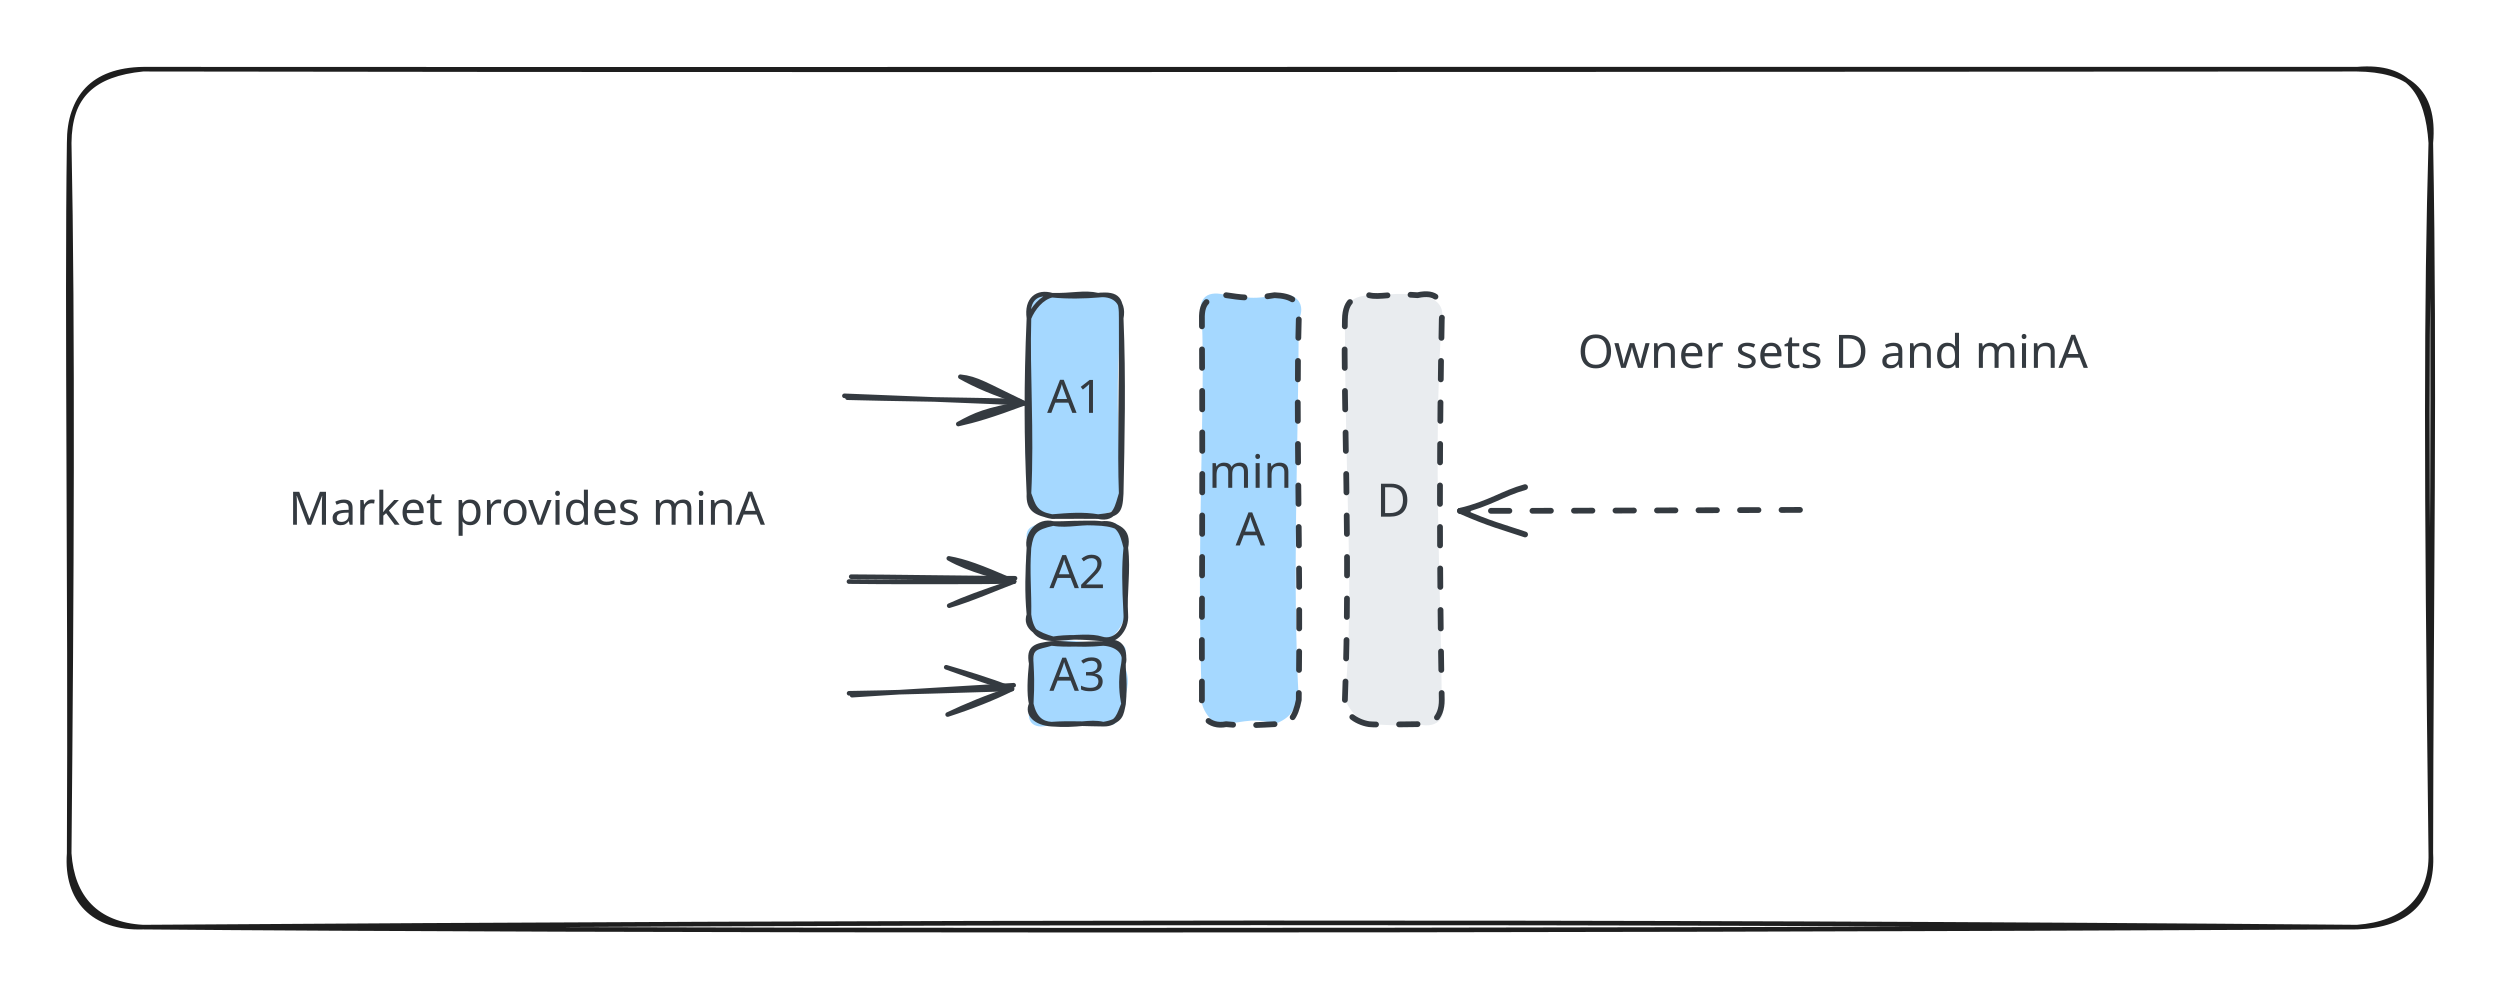
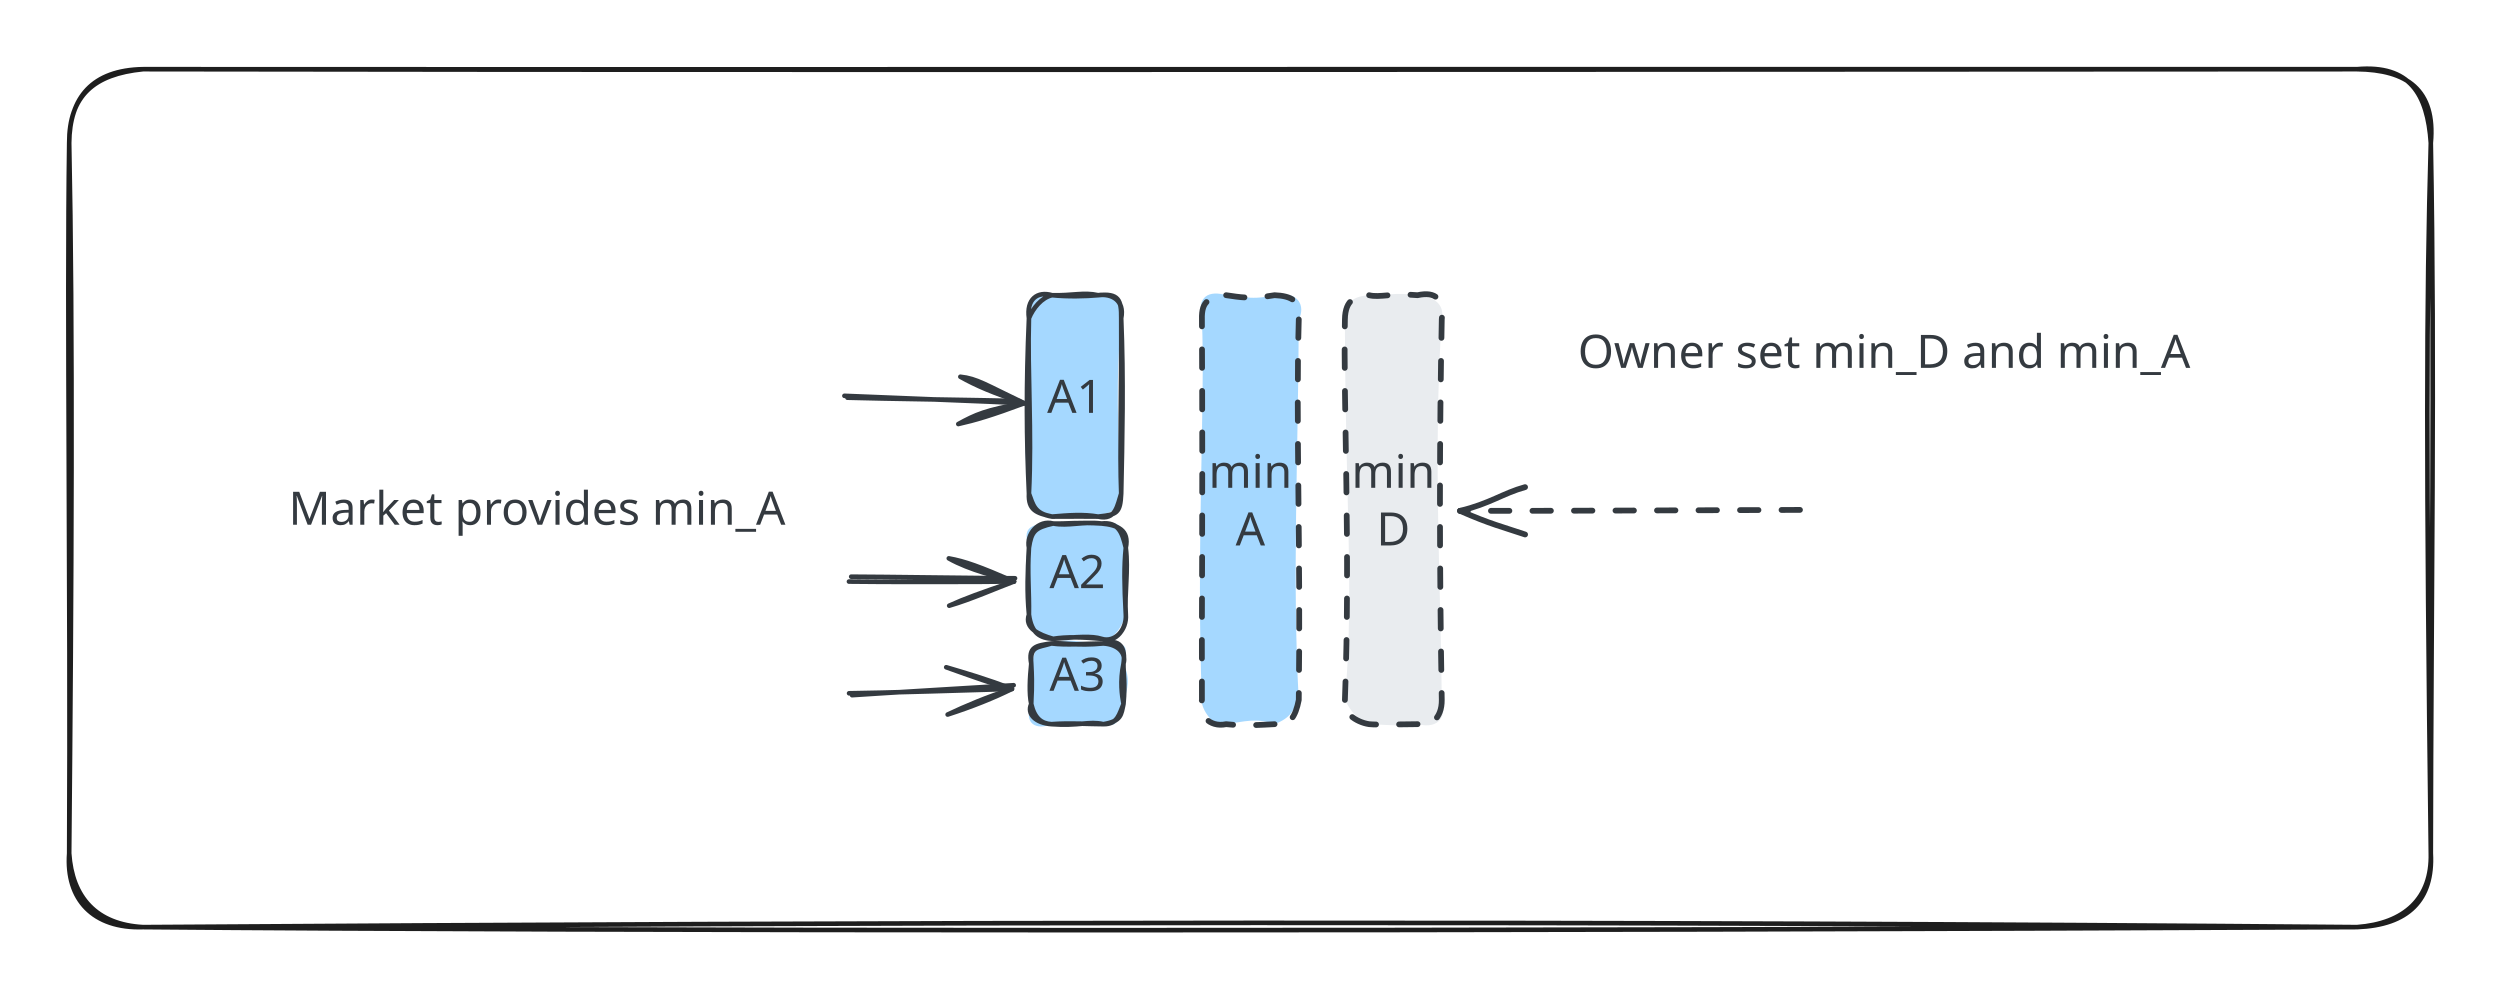
<svg xmlns="http://www.w3.org/2000/svg" version="1.1" viewBox="0 0 1084 432" width="2168" height="864">
  
-   eyJ2ZXJzaW9uIjoiMSIsImVuY29kaW5nIjoiYnN0cmluZyIsImNvbXByZXNzZWQiOnRydWUsImVuY29kZWQiOiJ4nO1bWXfayFx1MDAxMn73r+AwrzHT+5I3b1x1MDAxOJJ4XHUwMDE5XHUwMDFiJ7HvnZMjI1x1MDAwMVxuQlx1MDAxMpK84Dn579NcdTAwMTI2alx0sVx1MDAxOeTgcy/JSVB3S11dqq++qurmn51KpVx1MDAxYY18q/qxUrVcdTAwMWXbhmObgfFQ/Vx1MDAxMLffW0Foe67qQsl16N1cdTAwMDXtZGQvivzw459/XHUwMDFhvl/r2tGt5/VrbW8wvs1yrIHlRqFcdTAwMWH4XHUwMDFmdV2p/JP8q01cdTAwMTRY7chwu46V3JB0pXNBQPKtp56bzMtcdGWcXHUwMDAwLiZcdTAwMDPs8FBNXHUwMDE3Wabq7Vx1MDAxOE5opT1xU9U9rYOePfRCv/Wj4Vx1MDAwZciAk6ObdNaO7TiX0chJpFxuPbX4tC+MXHUwMDAyr299s82o96JcdTAwMDGtfXKXaYQ9S7st8O66PddcbuPlw0mr51x1MDAxYm07XHUwMDFhJctcdTAwMDOT1rFcdTAwMGU+VtKWR3UlSaqA+Fx1MDAwZYJxbvJcdTAwMDPP8YJ48j8wwVx1MDAwNlx1MDAwMenst0a731VcIrhmOsaSVtvqpGNcdTAwMWWel0TSNfUsu9uLYulcdTAwMDRL57JcdTAwMTK1Qiwg4VKmSo8n8Jtm8oL/TnVcdTAwMTlcdTAwMThcdTAwMDOrXHUwMDE53+HeOY6uXHUwMDBm13zWx4shpKaAn1t+pSuIx1x1MDAxZuVNSDcj7fVeXFyHw+OfkHbEhXc3rPvDh8HNwWSlXHUwMDE5mzOCwHuoTnp+fSh+7svwyHqMslx1MDAwZlx1MDAxYc9cYpFzw46//zTD2+v9O/HFfnhsdLTHPn9L1XLnm8bYPiFHlFx1MDAwMyRcdTAwMDFTZjzpd2y3n9eZ47X7qUnvaPJOQSkjp4ZcIlx1MDAwMmeBXGJLTiHigC1ccqLiNW9cdTAwMTJEubs2gCHKa1DGXHUwMDFmXHUwMDAxJGJcdTAwMTRmXHUwMDEwRSGu0VIwXHUwMDA1aY2B+Fx1MDAxM4OGSY74NMZcdTAwMTDNQ4xcdTAwMDGKXHUwMDA0IXBcdTAwMDNcdTAwMTDLdExhaZFZ0lx1MDAxNcwylcpzo0v7KX5cdFxiZFrrxsB2RpmXmNir0uBhNdO059jd2GyrbSWqXHUwMDE1ZCw6slx1MDAxNS1NXHUwMDA2XGZs09SJo63mMWzXXG6ayzh8L7C7tms4rWkx1IqtxsRcdTAwMGbWtLd0a4RW3Jv4x7lonEtsiM4mNoRcdTAwMDXAXHUwMDFjplx1MDAwM1x1MDAxNmFcdTAwMTJEV1x1MDAwN/2vg6tcdTAwMTPYPH5cdTAwMWE+4lYwdFx1MDAxYtuNSVx1MDAwMVL7TlAoSG7u1TBoUFN0ingtnXaCOTyFOUJcdTAwMTiBXHUwMDEw8FSGbaC1RfTTij491Vx1MDAxZNiyXHUwMDBlr25HTzfDr5dfdr8tZrXxzd/PXHUwMDFlmiF1kSE6J8z8dPmpcdO7Wo4tl6A1yDBCOprKoDVM2CxcZiEhXHUwMDE5gnRcdTAwMDVeK1bmdmNcYpJcdTAwMWHDMcFASFxiXHUwMDAxMocouVx1MDAxNqJmsVx1MDAxYWI1jmMy5Vx1MDAxY0IoICPTXGKbZjVBRUwrmlH8XHUwMDA2VlvVKtdjtT1cXFx1MDAxMq0tcPd5WtPlKJ3XsOZcXHOYhERQRXtcdTAwMDAun7Fccm5BdFx1MDAwMt2DW4tcdTAwMWW1XHUwMDFhzTs86Peut1x1MDAxY5QgjfJcdTAwMTJcdTAwMTji/NxcdTAwMWJcIraChI2morzka1x1MDAwNDHEMNtENPmGzObB4PNo78eT70Pm8d7j/tfPTbAss13a94eNO9+7XHUwMDFhPVxy6+5up9N2PX+jzIZ1PJWSsGlZflx1MDAwZUWMMUmWp7ViTW43glx1MDAxNK3hJF9TK1x1MDAxNUgz9Fx1MDAwNE+ElJSuIV7DSb7GIMBcdTAwMTRSVoCwaWKDKpJVXHSb2ERJZD1mW8Uq12Q2VFx1MDAxMrMt8PdTzIbektng7GhcdTAwMTNJQiXEy1x1MDAxM1x1MDAxYjDhbdiXp8dH9e+7rfDg/mowPNpyWOaIbd1K5OyMrVx1MDAwNvRPKu1cdTAwMDSFkmWHTJUpXHUwMDE5kVx1MDAwMjEuNlx1MDAxMG2+Ieudk1x1MDAwNlx1MDAxYZ6PuoPjsMV/2Of9XHUwMDA2p3xp1uvyT9fB97O/9lH94FCavWZfuu+M9bRcZiZfXHUwMDEzXHUwMDExXHUwMDFjckZXKPZcdTAwMTcrc7tcdTAwMTFcdTAwMDZ5jaOY+ChBXGIznMVcdTAwMWJcdTAwMTNl1SnVg0mMI1x0KUVcdTAwMWOTpTI6XGJcdTAwMTTpIcbo/1x1MDAxMvHBslK6+XwwRXxws8Q39lxiXHUwMDA1kFx1MDAxNDM5XHUwMDBmQsmlQqRMlbdcYpLzXdRWQpKjbJmScJ6bezOkx1M9p2XKacQhwVxi3Fx1MDAwNOCmWVxyLWa1+TikWlx1MDAwNLxcdTAwMDJcdTAwMGXDyFxion3bNW23m7/Fcs20R1x1MDAxM/l5U3lcdTAwMTnoJJhu38Xyx3FcdTAwMDVcdTAwMTSCXHUwMDBiXGIgXHUwMDAxXGJz5TmoNq5r+IXs7lx1MDAxOGF04FxyXHUwMDA2dqSWfO7ZbpSXM1nDXoyhnmVM6V2tQu/Lg82Pn5iNXHUwMDFh0m+V1Fx1MDAxZZOLyfe/P1x1MDAxNI5O7Sj+4HT4jv7/6m5gZjpcboFEgFx1MDAxMS6XZ+b5+fmWuoFcXG1V27PdqFx1MDAxYihcYnanajpcdTAwMThxJimlpWxWvFs3MD91zLpcdTAwMDGiNY9Rz9836uGM4euhXqJ841x1MDAwNPVCsVx1MDAxMCScLk/+8/ebtlx1MDAxM/U4vY7vYKAk1Fx1MDAxN+xRaruhY9RLIOO9XHUwMDE2/n/yz5D/3K2QLOqpjE9iYEhUJolcYtUw8+xcdTAwMDTE+3ZcdTAwMDKZ4btkU15Ai4BzXoAySTAjK1Sj51x1MDAxZtHazlx1MDAxM3hcdTAwMTDmK9ConFx1MDAxY1x1MDAwMJJU0+lcdTAwMTm8vFx1MDAxZmBcdTAwMWNjXHRAOVx1MDAxYjpr+oFVXHUwMDBms63lXHUwMDA3XpC9XHUwMDFix/VcYlx1MDAwMlx1MDAxNc9TSYhgnFx1MDAxNUBba8k4kOIjQu/aXHUwMDEx7GqGNL5e0Vx1MDAxNcw/kYtmR1x1MDAwNYyruFx1MDAxNFO2vEPgh323+dm8uTeiryfN9rB9IfnpljtcdTAwMDQhsv6gtEL4kkdyXHUwMDExp0m5u1xmh1BarfukcVp/bLbkXHUwMDAx33c63+pyJI/c5rK17jVO+r5cdTAwMDBgXjSDiCz97Fx1MDAxMpt5/I9cdTAwMTBcdTAwMTVOUapcdTAwMTnZXCJcdTAwMTBcdTAwMTXrcqtDayFkTYC41E1U7EhQ9pA71TZ9Nnx0XHSLeEtcdDBcdTAwMDEhRbig0F1whlx1MDAwMiGA1V+wPsBeX+fGjINXhdivqnNcdTAwMGZs97/uXkm17lx1MDAwNT4/X+tWsmiSLFXtJvhVmKQzjy5cdMIg4GhcdTAwMDViu5FcdTAwMTd+3yN0aDyGdHTxeNj6Odx2YoOApFx1MDAxYUiYjax3hHBcdTAwMTazISRqPMahQlx1MDAxNlx1MDAwN1x1MDAxOGpvce5JXHUwMDBiRmPfXGI3UPh6PVx1MDAxMClh+O2AePagYFNcdK0orFx1MDAxY1ZcZtesZNGQwaVjdaI5qIz0XCJrXHUwMDE2klx1MDAxOfHz+Fsgwia2n2ZcdTAwMDFcdTAwMTJqmdbU9lx1MDAxM1LGXHUwMDAw9NxsXHUwMDExJMUgum1dt9lcdTAwMTn77N97XHUwMDBlXHUwMDE0J4xZW1x1MDAwZUmixXvjXHUwMDFmq5STe1wioKgx+alcblBT6Pvsc1x1MDAwMElcdI1DfvxbN4CJxG/4S5VcdTAwMTMj6FtRxVx1MDAwZrx727TC31x1MDAwMMf5XHUwMDEylH5cbkr7PUVcdTAwMGWRXHUwMDEyXHUwMDEwhVeOVkj+vpz/3FO5XHUwMDBiqZ994z/CXHUwMDBir1x1MDAxZZx+2e64XHUwMDE1S1BcdTAwMTNUOyOYQad++DmPTmjFf+aiM1xuXGY39I1AmX1BdVxioIJoXHUwMDE1c23tY1RyXHTjXHUwMDAwXHUwMDE3/K58cFx1MDAxNlhcdTAwMDVAXFzRp/ZcdTAwMWKbZVOrned8rWr4/mWkXHUwMDFlOVx1MDAxMU0tzTafQZw+pnpvW1x1MDAwZvvz9bvzvIbYyqxkrb92fv1cdTAwMGJcdTAwMWPN/PsifQ==
+   eyJ2ZXJzaW9uIjoiMSIsImVuY29kaW5nIjoiYnN0cmluZyIsImNvbXByZXNzZWQiOnRydWUsImVuY29kZWQiOiJ4nO2bWXPayFx1MDAxNsff/Sko5jVmel/y5lxymyRexsZJ7HunXFwyXHUwMDEyoCAkIclcdTAwMGKeyneflsCoJVx1MDAwNFxiXHUwMDAzXHSue0kqQa2WetH5nf/p1uGfnUqlXHUwMDFhXHJ9q/qxUrWeW4Zjm4HxVP1cdTAwMTCXP1pBaHuuOoWS49B7XGJaSc1uXHUwMDE0+eHHP/80fL/WsaN7z+vVWl5/dJnlWH3LjUJV8T/quFL5J/lXayiwWpHhdlx1MDAxYyu5IDmVtlx1MDAwNVx1MDAwMcmXnnlu0i4nlHFcdTAwMDK4mFSww0PVXFxkmeps23BCKz1cdTAwMTNcdTAwMTdV3bM66NpcdTAwMDMv9Jt3J26f9Dk5uk1bbduOc1x1MDAxNVxynaRXoadcdTAwMDafnlx1MDAwYqPA61nfbDPqvs6AVj65yjTCrqVdXHUwMDE2eFx1MDAwZp2ua4Xx8OGk1PONllx1MDAxZFxyk+GBSeloXHUwMDBlPlbSkmd1JEk6XHUwMDAx8Vx1MDAxNVx1MDAwNONcXONcdTAwMDee41x1MDAwNXHjf2CCXHJcdTAwMDLS1u+NVq+juuCaaVx1MDAxZEtaLaud1nlcdTAwMWFcdTAwMGaJpGPqWnanXHUwMDFixb1cdTAwMTMsbctKplx1MDAxNWJcdTAwMDFcdJcynfS4XHUwMDAxv2EmXHUwMDBm+O90Llx1MDAwM6NvNeIr3Fx1MDAwN8fR58M1x/PxalxiqSngccnPdFx1MDAwNHH9o7xcdOlmpD3ey5twcPxcdTAwMDPStrj0XHUwMDFlXHUwMDA2dX/w1L89mIw0Y3NGXHUwMDEweE/VyZmfXHUwMDFmiu/7Wj2ynqPsjUYtQuTcsuPvP8zw/mb/QXyxn55P2tptx9/SaXnwTWNkn5Ajylx1MDAwMZKAKTOenHdst5efM8dr9VKT3tH6O4VSpp9cdTAwMWFFRM6CXGJCKTlcdTAwMDdcdTAwMWPK0lx1MDAxNFx1MDAxNVx1MDAwZnqdXHUwMDE05a5aXHUwMDAzRFx1MDAxNNZcdTAwMDSQ6kNcdTAwMTiVXHUwMDA0ZZGiXHUwMDAwblx1MDAwNCnEalhcdTAwMDBcdTAwMDAgYFx1MDAwMkKKMJlGjII8YVxmUCRcYoFrICxzYlxupVx1MDAxOVYpMIgnSWiOd7FVpr3y3OjKfolcdTAwMWZcdTAwMDFcdTAwMDKZ0rrRt51h5lx1MDAxMSbmqmawb7v/dVx1MDAwZquZ8j3H7sSmW22p/lpBxqojW0nTpELfNk1dPFqqMcN2raBRxul7gd2xXcNppn3ReqJGbp1M3GFcclHNXHUwMDEwQis+m7jkuVDO1TdEZ+tcdTAwMWJS1oM5TCssXCJcdTAwMTNE11x1MDAwN72v/etT2Dh+XHUwMDE5PONmMHBPtptMXHUwMDAxUjtPWFx1MDAxNCTX9nIsXHUwMDFh1Fx1MDAxNO1cInlLm52wh9OnOWaPXHUwMDEwRiBcdTAwMDQ87cM2qNtcIlx1MDAxNWpGn17qXHUwMDBlbFqH1/fDl9vB16svu99cdTAwMTaL2+ji7+dPjZC6yFx1MDAxMO1TZn66+nRy270uJ5ol1FxyMoyQTtMm1FxyXHUwMDEzNoshJCRDkFx1MDAwMlaaoeLJ3G6GIKkxXGZipYGEXHUwMDEwIHNEyZWImqNuXHUwMDFjx5LKOYRQQFagbmiKMEFFXHUwMDFj9GhG8WvV7U1WuZq67eFccinbXHUwMDAyd59XNr1cdTAwMWaldFxyirfrXHUwMDFh1pxrPuQkgirZXHUwMDAzsPzCrX9cdTAwMGaiU+hcdTAwMWXcW/SoedJ4wP1e92bLoVx1MDAwNDyLIc63vSZhK1i3TVx1MDAwN5WQIIZcdTAwMThm64gqf6GyeTD4PNy7e/F9yDzefd7/+rlcdTAwMDHKKtuV/Xh48uB718OXQd3dbbdbruevVdmwztNG1m3aYj9HXHUwMDExY0yS8rJWPJPbTZCSNVxmY4VRI1x1MDAxNUgz9IQnQmp0JaJmXG5cdTAwMWKvYVx1MDAxNqspg1x1MDAwMFNIWVx1MDAwMWHTwlx1MDAwNlUkq1x1MDAxNm5iXHUwMDFkOyOrKdsyVrmisqFccinbXHUwMDAyfz+lbOhXKlx1MDAxYpxcdTAwMWRtXCJJqIS4vLBcdTAwMDFcdTAwMTPehz15dnxU/77bXGZcdTAwMGZcdTAwMWWv+4OjLccyJ2yrbkjOXrHVgP5JezuhULJslandSkakQIyLNUSbv1D1LshcdFx1MDAxYVxcXGY7/eOwye/si95cdKe8tOp1+Keb4Pv5X/uofnAozW6jJ913pnpg5nYlXHUwMDE3XHUwMDFjckaX2PMvnsztJlxm8lx1MDAxYUex8FGCXHUwMDEwZjjLXHUwMDFiXHUwMDEzXHUwMDFiXHUwMDEyPqhuTGKOJKRcdTAwMTRxTEqt6CBQoodcdTAwMTij/0vCXHUwMDA3N7Wkm69cdTAwMDdTwlx1MDAwN9crfCOPUICkmKl5XHUwMDEwSi5cdTAwMTWRMp28RUjOd1FbiSRH2W1Kwnmu7fWIXHUwMDFlT+c53aacJlx1MDAwZVx0RuA6gJtWNbRY1eZzSLVcYnhcdFx1MDAwZcPIXGKifds1bbeTv8RyzfSM1uXxu+Uy6CRMt1x1MDAxZeL+x3FcdTAwMDVcdTAwMTSCXHUwMDBiXGIgXHUwMDAxXGJz5TmoVq9j+IXq7lx1MDAxOGF04PX7dqSGfOHZbpTvZzKGvZihrmVMzbtcdTAwMWGFfi5cdTAwMGabXHUwMDFm3zFcdTAwMWI1pN8qqT0mXHUwMDA3k+9/fyisndpR/MFp9Vx1MDAxZP3/5d3AzOUoXHUwMDA0XHUwMDEyXHUwMDAxRrgsr8zz1+db6lx1MDAwNnJ7q9qr27W6gYJgd2pPXHUwMDA3I84kpXQjLyverVx1MDAxYpi/dMy6XHUwMDAxolx1MDAxNY+o5++bejij+mrUS5QvnFAvlFxuQcJpefGf/75pO6nH6XF8XHUwMDA1XHUwMDAzXHUwMDFior7gXHUwMDFkpfY2dES9XHUwMDA0Mn7Xwv8v/lx1MDAxOfGf+yokSz2VXHUwMDAwYIEhUStJRKjGzNhcdIj37Vx1MDAwNDLVd8m6vIBcdTAwMTZcdTAwMDHnvFx1MDAwMGWSYEaW2I2en6m1nYl4XHUwMDEw5neg0WbWXHUwMDAwkKQznabi5f1cdTAwMDDjXHUwMDE4S1x1MDAwMDbzQmdFP7BsTttKfuCV7N04rkdcdTAwMTCoeJ5KQlx1MDAwNOOsXHUwMDAwba0k40CKs4TetSPY1VxmaXS8pCuYn5iLZkdcdTAwMDWMq7hcdTAwMTRTVt4h8MOe2/hs3j5cdTAwMWHR19NGa9C6lPxsy1x1MDAxZIJcdTAwMTBZf7CxjfCSmbmI02S7e1x1MDAxM1x1MDAwZWFje92nJ2f150ZTXHUwMDFl8H2n/a0uh/LIbZTd614h4fdcdTAwMTWAedFcZlwicuO5S2xm+lx1MDAxZiEqnKJUM7JFXHUwMDEwXHUwMDE1z+VWh9ZCyHeTmKs8XHUwMDFlwOovWFx1MDAxZLC373NjxsGbQuy3J+bubWive4HPL0jM1XqyjsTcWUyKmalLTHLAkODlk+Vv5aXf81xiXHUwMDFkXHUwMDE4zyFcdTAwMWRePlx1MDAxZjZ/XGa2XdggIOlcZiTKRlZLIZylbIjzXHUwMDFhilMtJGeUac9wbp5cdTAwMDWjsWeEa9j2ent+POP6nsemMTx/UtBUQiuqKFxi7lx1MDAwZSuGaybfZpHpWO1oXHUwMDBll5G+zZqFMjOEPIElurGOl1CzsIRzVqBcdTAwMDRKXHUwMDA01Jq+NJeiXHUwMDFm3TdvWuycffZcdTAwMWY9XHUwMDA3ilPGrC3nkmhBX1wij3AzXHUwMDBiUIRQTSCFJceIICh4KTApoXHgj3/r71ZUXGJcZt608nxcdTAwMTOXp0bQUzT4gfdom1b4O5hcXNCFjWdDab+ryDEpXHUwMDAxUUtcdTAwMTKOllhcdTAwMDR+ufixp9YwpH7+jd+Fl149OPuy3fErlqAmqJYrmFx1MDAwMVRPgs5cdTAwMDNcbq34z1xcQKPAcEPfXGKU4Vx1MDAxN+xcdTAwMTJcdTAwMDFUXHUwMDEwtWKujX3EJZcwXHUwMDBldMHvWlx1MDAxN86KZlx1MDAwNUBcdTAwMWNJypf5mdnITnfG67aq4ftXkbrlpGtqaLY5xji9TfXRtp7258/vznhcZrGVWclYf+78/Fx1MDAxN2z7XHUwMDAz2iJ9
  <defs>
    <style class="style-fonts">
      @font-face {
        font-family: "Virgil";
        src: url("https://unpkg.com/@excalidraw/excalidraw@undefined/dist/excalidraw-assets/Virgil.woff2");
      }
      @font-face {
        font-family: "Cascadia";
        src: url("https://unpkg.com/@excalidraw/excalidraw@undefined/dist/excalidraw-assets/Cascadia.woff2");
      }
      @font-face {
        font-family: "Assistant";
        src: url("https://unpkg.com/@excalidraw/excalidraw@undefined/dist/excalidraw-assets/Assistant-Regular.woff2");
      }
    </style>
  </defs>
  <rect x="0" y="0" width="1084" height="432" fill="transparent" />
  <g stroke-linecap="round" transform="translate(583.15 128) rotate(0 21 93)">
    <path d="M10.5 0 C17.29 0.48, 20.87 -1.49, 31.5 0 C41.48 0.86, 42.95 6.26, 42 10.5 C38.13 68.15, 41.72 129.75, 42 175.5 C44.2 181.88, 41.32 188.43, 31.5 186 C29.06 187.1, 21.18 186.47, 10.5 186 C5.36 184.25, 2.43 180.15, 0 175.5 C4.17 129.23, 0.09 88.49, 0 10.5 C-0.68 2.66, 4.63 0.34, 10.5 0" stroke="none" stroke-width="0" fill="#e9ecef" />
    <path d="M10.5 0 C14.94 1.16, 20.66 -1.01, 31.5 0 M31.5 0 C39.45 -1.75, 42.98 1.71, 42 10.5 M42 10.5 C41.01 60.26, 40.91 112.98, 42 175.5 M42 175.5 C42.09 183.49, 36.96 187.54, 31.5 186 M31.5 186 C24.42 186.01, 14.22 186.38, 10.5 186 M10.5 186 C4.81 185.16, -1.63 180.63, 0 175.5 M0 175.5 C2.44 110.77, -0.74 46.74, 0 10.5 M0 10.5 C0.15 1.59, 4.97 0.12, 10.5 0" stroke="#343a40" stroke-width="2.5" fill="none" stroke-dasharray="8 10" />
  </g>
-   <g transform="translate(596.35 208.5) rotate(0 7.8 12.5)">
-     <text x="7.8" y="0" font-family="Virgil, Segoe UI Emoji" font-size="20px" fill="#343a40" text-anchor="middle" style="white-space: pre;" direction="ltr" dominant-baseline="text-before-edge">D</text>
+   <g transform="translate(590.96 196) rotate(0 13.19 25)">
+     <text x="13.19" y="0" font-family="Virgil, Segoe UI Emoji" font-size="20px" fill="#343a40" text-anchor="middle" style="white-space: pre;" direction="ltr" dominant-baseline="text-before-edge">min</text>
+     <text x="13.19" y="25" font-family="Virgil, Segoe UI Emoji" font-size="20px" fill="#343a40" text-anchor="middle" style="white-space: pre;" direction="ltr" dominant-baseline="text-before-edge">D</text>
  </g>
  <g stroke-linecap="round" transform="translate(447.15 279) rotate(0 20 17.5)">
    <path d="M8.75 0 C15.67 -2.84, 21.08 -0.09, 31.25 0 C40.3 -0.2, 42.6 -0.21, 40 8.75 C43.18 15.85, 41.8 18.65, 40 26.25 C37.51 29.09, 39.69 37.42, 31.25 35 C23.83 34.9, 13.12 35.51, 8.75 35 C2.4 37.73, -3.54 34.94, 0 26.25 C1.28 23.1, -0.51 15.25, 0 8.75 C2.05 4.17, 0.96 -1.09, 8.75 0" stroke="none" stroke-width="0" fill="#a5d8ff" />
    <path d="M8.75 0 C13.44 -0.47, 19.45 1.17, 31.25 0 M8.75 0 C15.42 0.83, 22.89 0.11, 31.25 0 M31.25 0 C37.61 0.4, 41.32 4.16, 40 8.75 M31.25 0 C38.41 -2.24, 41.01 1.89, 40 8.75 M40 8.75 C38.39 16.45, 39.31 22.46, 40 26.25 M40 8.75 C39.91 13.13, 40.86 16.78, 40 26.25 M40 26.25 C38.2 30.37, 37.55 35.14, 31.25 35 M40 26.25 C39 30.82, 39.17 33.7, 31.25 35 M31.25 35 C25.12 33.53, 20.54 35.93, 8.75 35 M31.25 35 C24.76 34.99, 17.14 34.38, 8.75 35 M8.75 35 C4.43 34.75, 1.4 32.41, 0 26.25 M8.75 35 C1.91 34.51, -2.05 30.62, 0 26.25 M0 26.25 C-1 21.96, -0.64 14.87, 0 8.75 M0 26.25 C-0.01 23.31, 0.62 19.26, 0 8.75 M0 8.75 C-1.37 1.4, 2.05 0.93, 8.75 0 M0 8.75 C-0.68 0.95, 2.88 1.84, 8.75 0" stroke="#343a40" stroke-width="2" fill="none" />
  </g>
  <g transform="translate(453.78 284) rotate(0 13.37 12.5)">
    <text x="13.37" y="0" font-family="Virgil, Segoe UI Emoji" font-size="20px" fill="#343a40" text-anchor="middle" style="white-space: pre;" direction="ltr" dominant-baseline="text-before-edge">A3</text>
  </g>
  <g stroke-linecap="round" transform="translate(446.15 227) rotate(0 21 25)">
    <path d="M10.5 0 C15.66 1.66, 21.87 -1.74, 31.5 0 C39.68 -1.18, 40.25 0.45, 42 10.5 C41.46 19.31, 41.89 32.41, 42 39.5 C39.45 47.24, 35.01 51.32, 31.5 50 C27.74 50.14, 18.69 47.42, 10.5 50 C0.73 46.84, 1.15 43.69, 0 39.5 C0.2 31.36, -3.02 17.46, 0 10.5 C-2.85 2.11, -0.01 -0.04, 10.5 0" stroke="none" stroke-width="0" fill="#a5d8ff" />
    <path d="M10.5 0 C17.16 1.27, 23.18 -1.01, 31.5 0 M10.5 0 C15.76 0.2, 21.79 -0.64, 31.5 0 M31.5 0 C38.41 0.63, 43.62 2.81, 42 10.5 M31.5 0 C38.91 -0.79, 40.45 4.03, 42 10.5 M42 10.5 C43.22 20.56, 41.37 29.88, 42 39.5 M42 10.5 C41.19 18.58, 41.3 26.42, 42 39.5 M42 39.5 C42.53 46.11, 37.14 51.81, 31.5 50 M42 39.5 C42.43 45.11, 37.96 52.19, 31.5 50 M31.5 50 C27.25 48.64, 20.98 49.21, 10.5 50 M31.5 50 C23.53 49.22, 16.11 49.06, 10.5 50 M10.5 50 C4.91 49.69, 1.15 47.8, 0 39.5 M10.5 50 C4.29 48.24, -2.04 45.33, 0 39.5 M0 39.5 C-0.94 29.36, -0.57 21.31, 0 10.5 M0 39.5 C0.19 29.75, -0.75 21, 0 10.5 M0 10.5 C1.08 3.45, 2.52 1.79, 10.5 0 M0 10.5 C-1.24 4.59, 4.07 -1.71, 10.5 0" stroke="#343a40" stroke-width="2" fill="none" />
  </g>
  <g transform="translate(453.47 239.5) rotate(0 13.68 12.5)">
    <text x="13.68" y="0" font-family="Virgil, Segoe UI Emoji" font-size="20px" fill="#343a40" text-anchor="middle" style="white-space: pre;" direction="ltr" dominant-baseline="text-before-edge">A2</text>
  </g>
  <g stroke-linecap="round" transform="translate(446.15 128) rotate(0 20 48)">
    <path d="M10 0 C18.18 -0.6, 23.26 0.47, 30 0 C38.7 -0.83, 39.18 4.4, 40 10 C38.73 25.65, 37.42 43.3, 40 86 C36.84 96.18, 35.27 93.12, 30 96 C24.97 96.91, 21.91 96.05, 10 96 C6.55 96.38, -0.26 95.6, 0 86 C-2.78 64.48, -1.55 44.11, 0 10 C-1.32 0.62, 1.35 0.06, 10 0" stroke="none" stroke-width="0" fill="#a5d8ff" />
    <path d="M10 0 C18.62 0.28, 23.77 -1.42, 30 0 M10 0 C16.9 0.69, 24.58 0.48, 30 0 M30 0 C35.61 -0.85, 41.62 2.05, 40 10 M30 0 C38.92 -0.94, 40.1 2.01, 40 10 M40 10 C40.19 41.26, 39.28 67.66, 40 86 M40 10 C41.09 36.01, 40.49 63.09, 40 86 M40 86 C38.36 90.89, 37.75 97.83, 30 96 M40 86 C39.62 94.6, 38.16 95.12, 30 96 M30 96 C23.54 94.89, 17.25 95.39, 10 96 M30 96 C24.96 96.01, 20.5 95.88, 10 96 M10 96 C3.41 94.44, -0.37 93.4, 0 86 M10 96 C2.31 94.66, 1.84 90.89, 0 86 M0 86 C1.33 59.5, -0.67 33.69, 0 10 M0 86 C-1.09 62.68, -1.25 38.93, 0 10 M0 10 C-1.19 1.63, 3.78 -1.84, 10 0 M0 10 C1.76 5.6, 5.57 0.99, 10 0" stroke="#343a40" stroke-width="2" fill="none" />
  </g>
  <g transform="translate(456.88 163.5) rotate(0 9.27 12.5)">
    <text x="9.27" y="0" font-family="Virgil, Segoe UI Emoji" font-size="20px" fill="#343a40" text-anchor="middle" style="white-space: pre;" direction="ltr" dominant-baseline="text-before-edge">A1</text>
  </g>
  <g stroke-linecap="round">
    <g transform="translate(367.15 172) rotate(0 38 1.5)">
      <path d="M0.3 0.44 C12.9 0.86, 62.42 1.54, 74.86 1.89 M-1.01 -0.37 C12.02 0.21, 63.93 2.17, 76.98 2.84" stroke="#343a40" stroke-width="2" fill="none" />
    </g>
    <g transform="translate(367.15 172) rotate(0 38 1.5)">
      <path d="M48.37 11.86 C55.87 7.78, 60 5.79, 76.98 2.84 M48.37 11.86 C55.52 10.28, 63.07 8.03, 76.98 2.84" stroke="#343a40" stroke-width="2" fill="none" />
    </g>
    <g transform="translate(367.15 172) rotate(0 38 1.5)">
      <path d="M49.26 -8.64 C56.44 -7.9, 60.36 -5.08, 76.98 2.84 M49.26 -8.64 C56.03 -4.83, 63.34 -1.68, 76.98 2.84" stroke="#343a40" stroke-width="2" fill="none" />
    </g>
  </g>
  <mask />
  <g stroke-linecap="round">
    <g transform="translate(368.15 251) rotate(0 35.5 0)">
      <path d="M0.93 -0.95 C12.75 -0.94, 60.25 -0.25, 71.96 -0.26 M-0.04 1.17 C11.62 1.39, 59.76 1.37, 71.52 1.14" stroke="#343a40" stroke-width="2" fill="none" />
    </g>
    <g transform="translate(368.15 251) rotate(0 35.5 0)">
      <path d="M43.42 11.63 C52.66 8.99, 64.59 3.7, 71.52 1.14 M43.42 11.63 C50.43 8.45, 56.57 6.26, 71.52 1.14" stroke="#343a40" stroke-width="2" fill="none" />
    </g>
    <g transform="translate(368.15 251) rotate(0 35.5 0)">
      <path d="M43.25 -8.89 C52.5 -3.65, 64.5 -1.07, 71.52 1.14 M43.25 -8.89 C50.24 -7.63, 56.42 -5.4, 71.52 1.14" stroke="#343a40" stroke-width="2" fill="none" />
    </g>
  </g>
  <mask />
  <g stroke-linecap="round">
    <g transform="translate(369.15 301) rotate(0 35 -2)">
      <path d="M0.31 0.43 C11.92 -0.39, 58.68 -3.15, 70.37 -3.88 M-0.99 -0.39 C10.43 -0.47, 57.79 -1.91, 69.62 -2.28" stroke="#343a40" stroke-width="2" fill="none" />
    </g>
    <g transform="translate(369.15 301) rotate(0 35 -2)">
      <path d="M41.75 8.83 C52.39 5.39, 61.88 1.58, 69.62 -2.28 M41.75 8.83 C49.7 5.06, 58.54 1.34, 69.62 -2.28" stroke="#343a40" stroke-width="2" fill="none" />
    </g>
    <g transform="translate(369.15 301) rotate(0 35 -2)">
      <path d="M41.13 -11.68 C52.17 -7.75, 61.89 -4.2, 69.62 -2.28 M41.13 -11.68 C49.31 -9.22, 58.34 -6.71, 69.62 -2.28" stroke="#343a40" stroke-width="2" fill="none" />
    </g>
  </g>
  <mask />
  <g stroke-linecap="round">
    <g transform="translate(781.15 222) rotate(0 -74 -0.5)">
      <path d="M-0.68 -0.91 C-25.33 -0.84, -123.67 -0.38, -148.07 -0.5" stroke="#343a40" stroke-width="2.5" fill="none" stroke-dasharray="8 10" />
    </g>
    <g transform="translate(781.15 222) rotate(0 -74 -0.5)">
      <path d="M-119.88 -10.78 C-129.47 -8.14, -135.11 -3.61, -148.07 -0.5" stroke="#343a40" stroke-width="2.5" fill="none" />
    </g>
    <g transform="translate(781.15 222) rotate(0 -74 -0.5)">
      <path d="M-119.87 9.75 C-129.3 6.56, -134.95 5.27, -148.07 -0.5" stroke="#343a40" stroke-width="2.5" fill="none" />
    </g>
  </g>
  <mask />
  <g stroke-linecap="round" transform="translate(521.15 128) rotate(0 21 93)">
    <path d="M10.5 0 C16.26 -0.46, 19.17 2.74, 31.5 0 C42.07 -2.05, 44.92 4.85, 42 10.5 C41.81 68.34, 39.08 123.45, 42 175.5 C39.29 179.9, 39.12 183.02, 31.5 186 C23.67 183.11, 18.24 184.91, 10.5 186 C5.53 188.5, -0.68 179.09, 0 175.5 C-2.54 110.76, 1.52 46.33, 0 10.5 C-2.52 0.23, 3.32 -2.16, 10.5 0" stroke="none" stroke-width="0" fill="#a5d8ff" />
    <path d="M10.5 0 C16.53 0.84, 20.79 1.86, 31.5 0 M31.5 0 C38.56 0.26, 43.65 2.57, 42 10.5 M42 10.5 C40.67 57.43, 42.88 108.05, 42 175.5 M42 175.5 C40.61 182.63, 37.98 187.31, 31.5 186 M31.5 186 C25.64 186.26, 19.08 186.91, 10.5 186 M10.5 186 C3.15 187.56, -1.9 181.76, 0 175.5 M0 175.5 C-0.19 139.22, 0.43 103.49, 0 10.5 M0 10.5 C-0.24 2.17, 3.38 1.01, 10.5 0" stroke="#343a40" stroke-width="2.5" fill="none" stroke-dasharray="8 10" />
  </g>
  <g transform="translate(528.96 196) rotate(0 13.19 25)">
    <text x="13.19" y="0" font-family="Virgil, Segoe UI Emoji" font-size="20px" fill="#343a40" text-anchor="middle" style="white-space: pre;" direction="ltr" dominant-baseline="text-before-edge">min</text>
    <text x="13.19" y="25" font-family="Virgil, Segoe UI Emoji" font-size="20px" fill="#343a40" text-anchor="middle" style="white-space: pre;" direction="ltr" dominant-baseline="text-before-edge">A</text>
  </g>
-   <g transform="translate(684.15 144) rotate(0 114.35 12.5)">
-     <text x="0" y="0" font-family="Virgil, Segoe UI Emoji" font-size="20px" fill="#343a40" text-anchor="start" style="white-space: pre;" direction="ltr" dominant-baseline="text-before-edge">Owner sets D and minA</text>
+   <g transform="translate(684.15 144) rotate(0 138.63 12.5)">
+     <text x="0" y="0" font-family="Virgil, Segoe UI Emoji" font-size="20px" fill="#343a40" text-anchor="start" style="white-space: pre;" direction="ltr" dominant-baseline="text-before-edge">Owner set min_D and min_A</text>
  </g>
-   <g transform="translate(125.15 212) rotate(0 103.15 12.5)">
-     <text x="0" y="0" font-family="Virgil, Segoe UI Emoji" font-size="20px" fill="#343a40" text-anchor="start" style="white-space: pre;" direction="ltr" dominant-baseline="text-before-edge">Market provides minA</text>
+   <g transform="translate(125.15 212) rotate(0 111.41 12.5)">
+     <text x="0" y="0" font-family="Virgil, Segoe UI Emoji" font-size="20px" fill="#343a40" text-anchor="start" style="white-space: pre;" direction="ltr" dominant-baseline="text-before-edge">Market provides min_A</text>
  </g>
  <g stroke-linecap="round" transform="translate(30 30) rotate(0 512 186)">
    <path d="M32 0 C279.38 0.17, 525.76 -0.1, 992 0 M32 0 C239.77 0.36, 446.57 0.33, 992 0 M992 0 C1014.85 -1.98, 1022.57 10.67, 1024 32 M992 0 C1013.57 0.26, 1026.12 8.81, 1024 32 M1024 32 C1025.83 130.75, 1024.14 228.13, 1024 340 M1024 32 C1022.03 101.03, 1021.92 171.33, 1024 340 M1024 340 C1025.12 360.19, 1014.27 371.18, 992 372 M1024 340 C1024.51 359.52, 1012.63 370.46, 992 372 M992 372 C673.48 369.27, 356.78 369.8, 32 372 M992 372 C612.07 373.82, 231.85 373.72, 32 372 M32 372 C10.45 372.72, -1.5 360.09, 0 340 M32 372 C11.77 370.88, 1.26 359.12, 0 340 M0 340 C0.6 222.39, -1.08 106.75, 0 32 M0 340 C1.06 225.66, 1.64 111.43, 0 32 M0 32 C0.15 12.23, 10.05 0.41, 32 0 M0 32 C-0.04 11.56, 10.59 2.12, 32 0" stroke="#1e1e1e" stroke-width="2" fill="none" />
  </g>
</svg>
